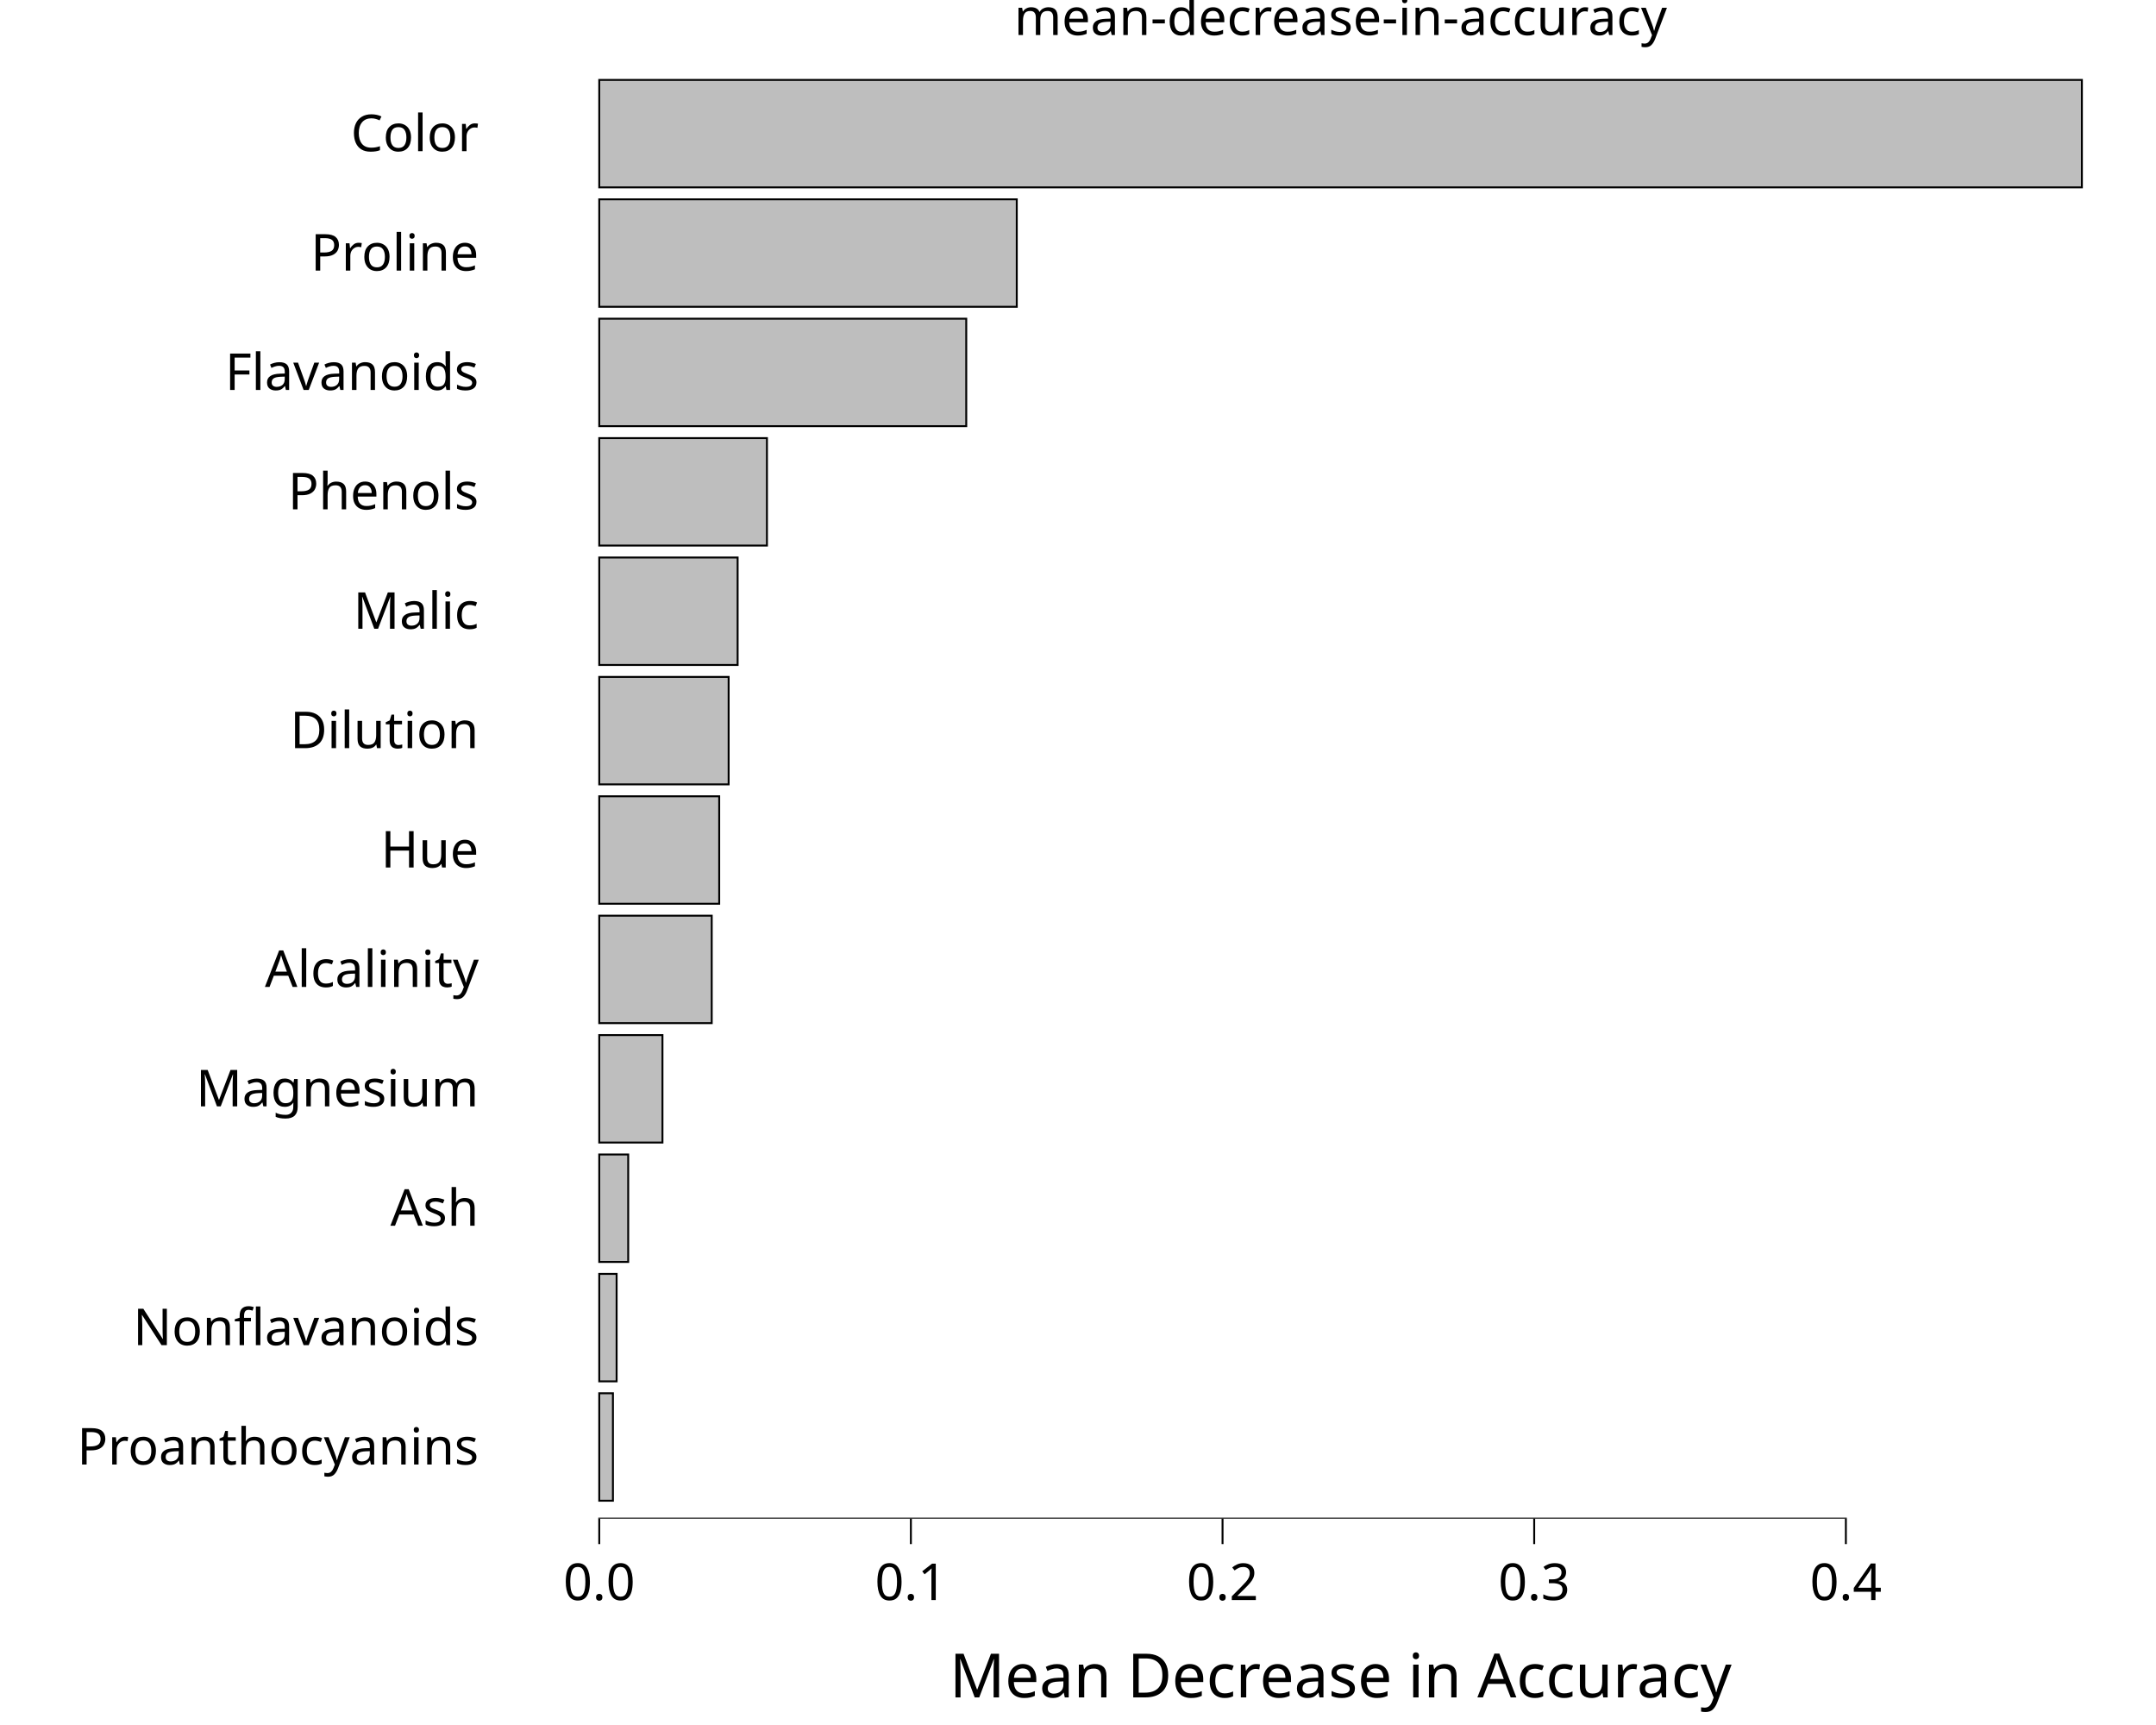
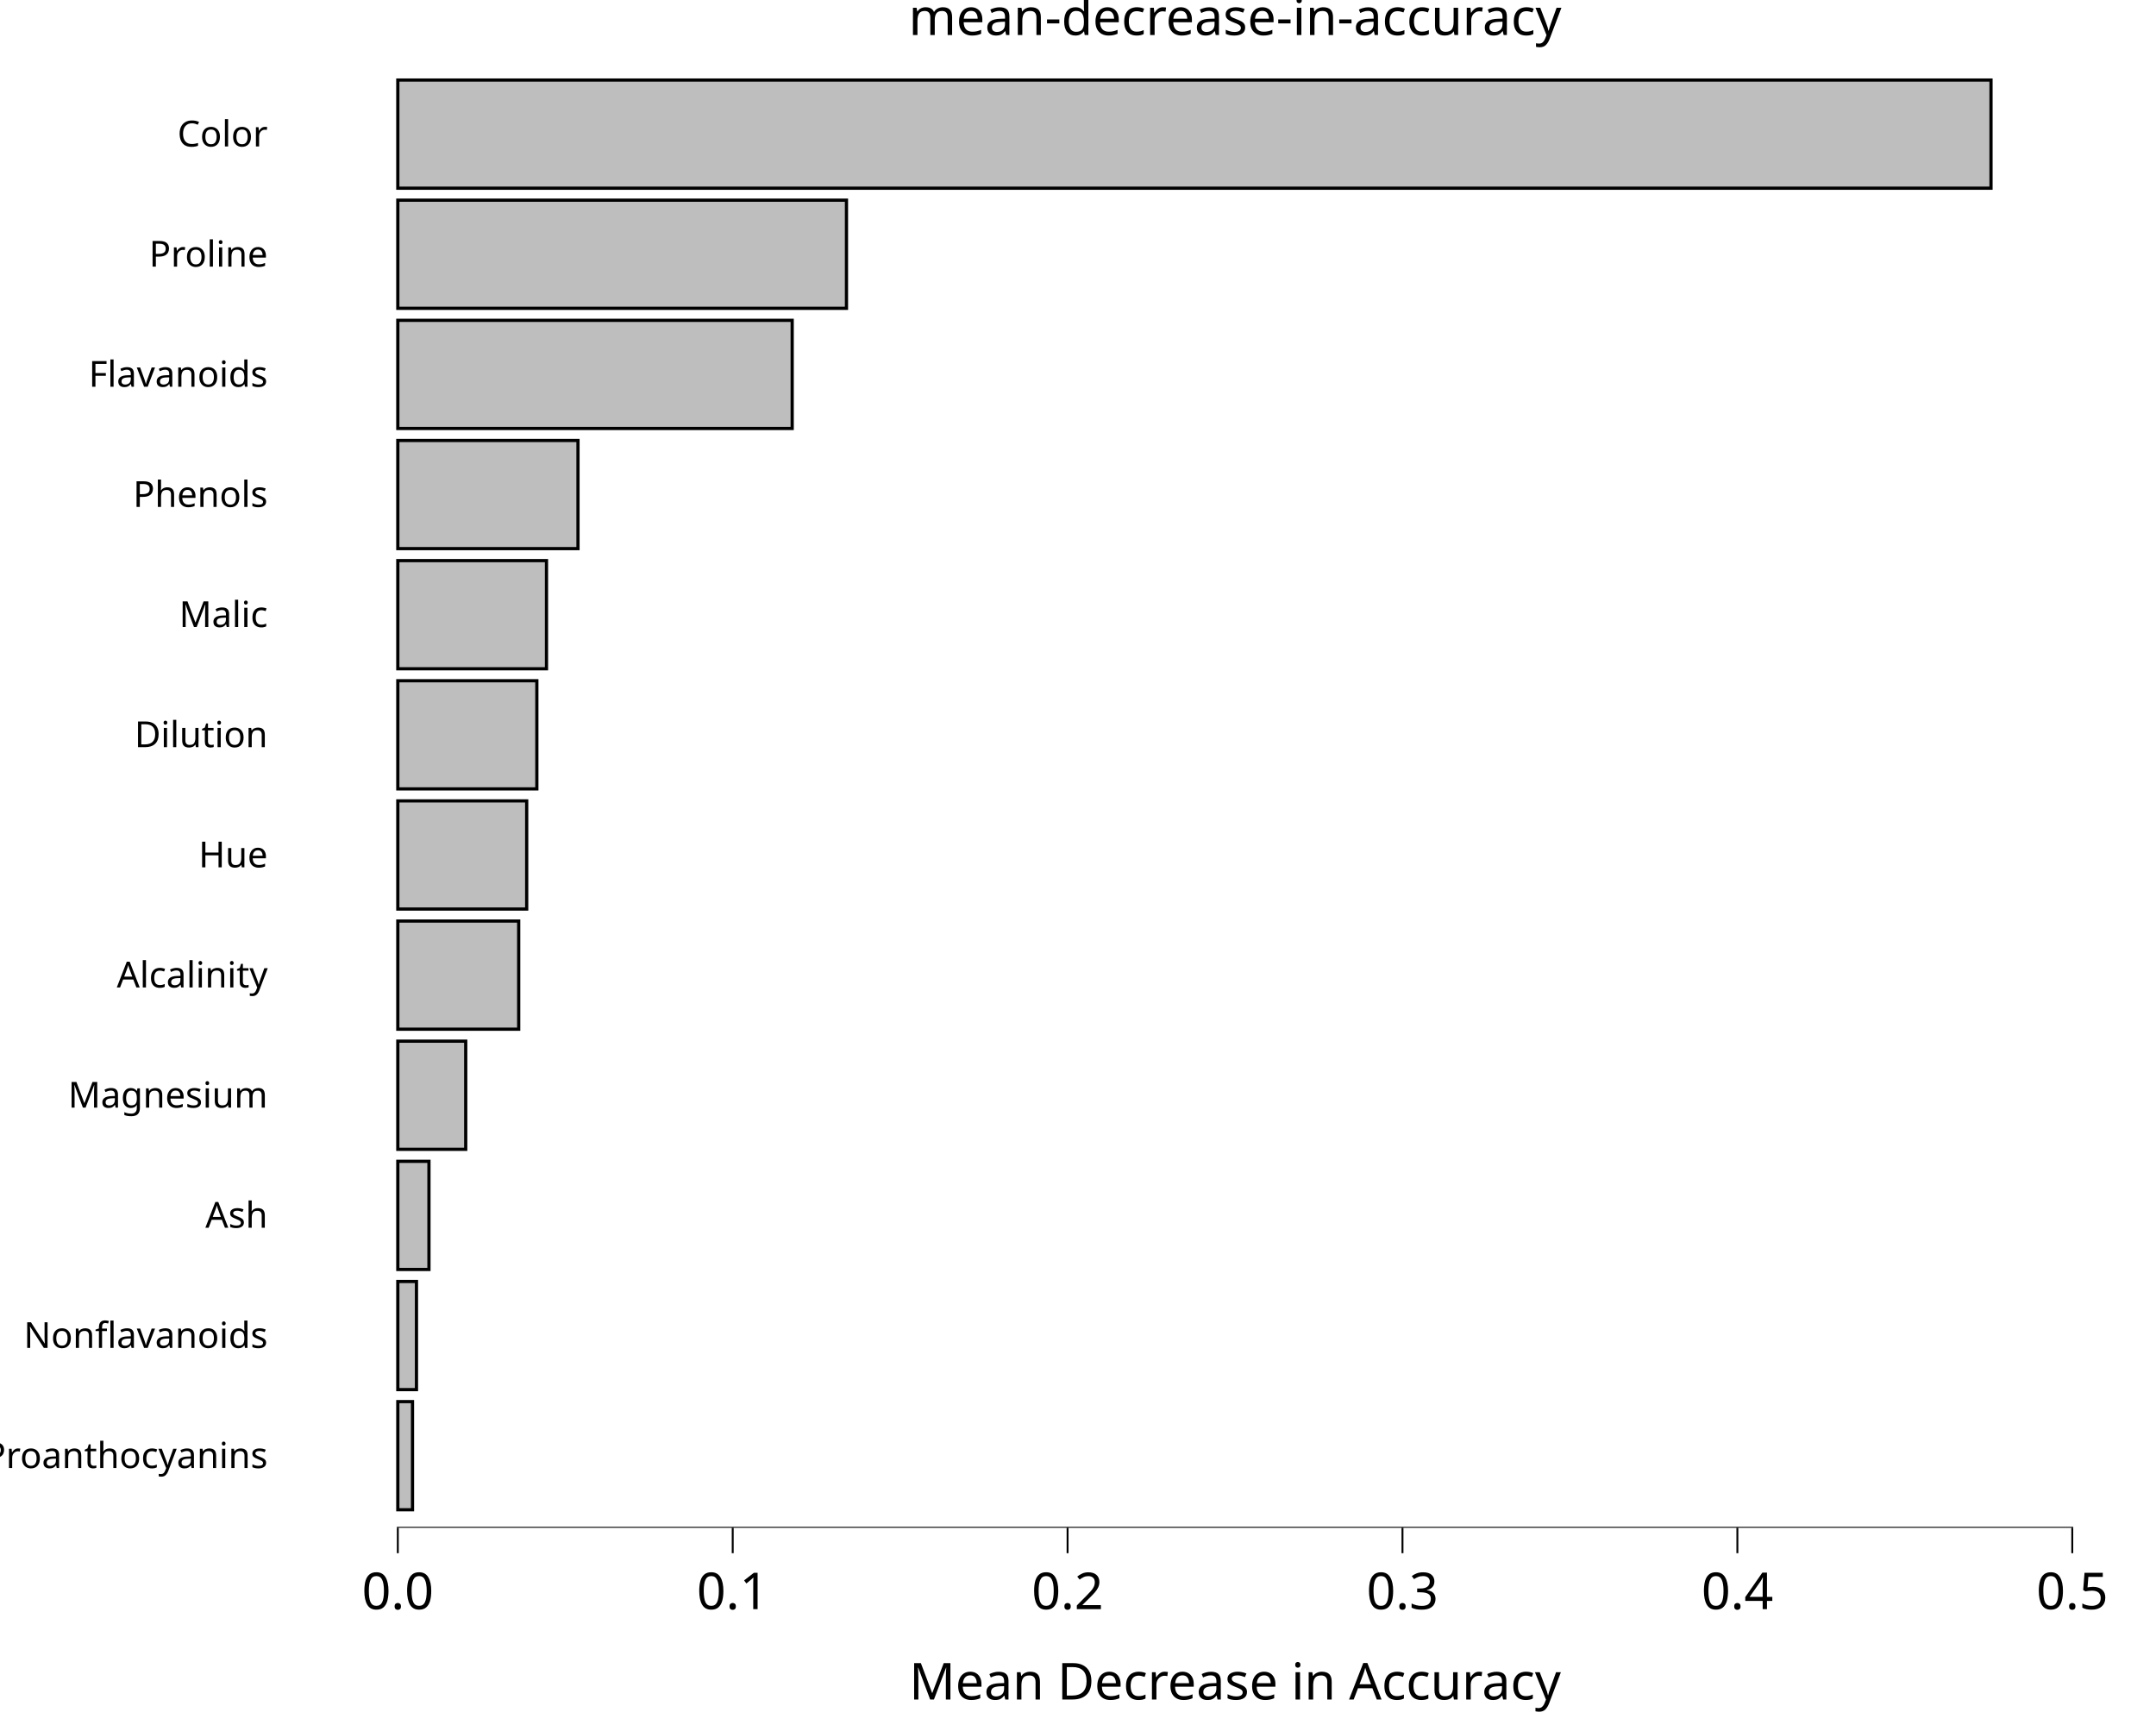
<svg xmlns="http://www.w3.org/2000/svg" class="svglite" data-engine-version="2.0" width="720.00pt" height="576.00pt" viewBox="0 0 720.00 576.00">
  <defs>
    <style type="text/css">
    .svglite line, .svglite polyline, .svglite polygon, .svglite path, .svglite rect, .svglite circle {
      fill: none;
      stroke: #000000;
      stroke-linecap: round;
      stroke-linejoin: round;
      stroke-miterlimit: 10.00;
    }
  </style>
  </defs>
  <rect width="100%" height="100%" style="stroke: none; fill: #FFFFFF;" />
  <defs>
    <clipPath id="cpMC4wMHw3MjAuMDB8MC4wMHw1NzYuMDA=">
      <rect x="0.00" y="0.00" width="720.00" height="576.00" />
    </clipPath>
  </defs>
  <g clip-path="url(#cpMC4wMHw3MjAuMDB8MC4wMHw1NzYuMDA=)">
    <rect x="0.00" y="0.00" width="720.00" height="576.00" style="stroke-width: 10.67; stroke: none;" />
  </g>
  <defs>
-     <clipPath id="cpMTc1LjM2fDcyMC4wMHwyMC43MXw1MDcuMDk=">
-       <rect x="175.36" y="20.71" width="544.64" height="486.39" />
+     <clipPath id="cpMTA0Ljg5fDcyMC4wMHwyMC43MXw1MTAuMTQ=">
+       <rect x="104.89" y="20.71" width="615.11" height="489.43" />
    </clipPath>
  </defs>
-   <g clip-path="url(#cpMTc1LjM2fDcyMC4wMHwyMC43MXw1MDcuMDk=)">
-     <rect x="175.36" y="20.71" width="544.64" height="486.39" style="stroke-width: 10.67; stroke: none;" />
-     <rect x="200.12" y="26.69" width="495.13" height="35.88" style="stroke-width: 0.64; stroke-linecap: square; stroke-linejoin: miter; fill: #BEBEBE;" />
-     <rect x="200.12" y="66.56" width="139.43" height="35.88" style="stroke-width: 0.64; stroke-linecap: square; stroke-linejoin: miter; fill: #BEBEBE;" />
-     <rect x="200.12" y="106.42" width="122.56" height="35.88" style="stroke-width: 0.64; stroke-linecap: square; stroke-linejoin: miter; fill: #BEBEBE;" />
-     <rect x="200.12" y="146.29" width="56.00" height="35.88" style="stroke-width: 0.64; stroke-linecap: square; stroke-linejoin: miter; fill: #BEBEBE;" />
-     <rect x="200.12" y="305.76" width="37.56" height="35.88" style="stroke-width: 0.64; stroke-linecap: square; stroke-linejoin: miter; fill: #BEBEBE;" />
-     <rect x="200.12" y="345.63" width="21.11" height="35.88" style="stroke-width: 0.64; stroke-linecap: square; stroke-linejoin: miter; fill: #BEBEBE;" />
-     <rect x="200.12" y="186.16" width="46.21" height="35.88" style="stroke-width: 0.64; stroke-linecap: square; stroke-linejoin: miter; fill: #BEBEBE;" />
-     <rect x="200.12" y="226.03" width="43.21" height="35.88" style="stroke-width: 0.64; stroke-linecap: square; stroke-linejoin: miter; fill: #BEBEBE;" />
-     <rect x="200.12" y="385.50" width="9.67" height="35.88" style="stroke-width: 0.64; stroke-linecap: square; stroke-linejoin: miter; fill: #BEBEBE;" />
-     <rect x="200.12" y="265.89" width="40.06" height="35.88" style="stroke-width: 0.64; stroke-linecap: square; stroke-linejoin: miter; fill: #BEBEBE;" />
-     <rect x="200.12" y="465.23" width="4.57" height="35.88" style="stroke-width: 0.64; stroke-linecap: square; stroke-linejoin: miter; fill: #BEBEBE;" />
-     <rect x="200.12" y="425.37" width="5.80" height="35.88" style="stroke-width: 0.64; stroke-linecap: square; stroke-linejoin: miter; fill: #BEBEBE;" />
-     <line x1="199.80" y1="507.09" x2="616.75" y2="507.09" style="stroke-width: 0.64; stroke-linecap: butt;" />
-     <rect x="175.36" y="20.71" width="544.64" height="486.39" style="stroke-width: 0.00; stroke: none;" />
+   <g clip-path="url(#cpMTA0Ljg5fDcyMC4wMHwyMC43MXw1MTAuMTQ=)">
+     <rect x="104.89" y="20.71" width="615.11" height="489.43" style="stroke-width: 10.67; stroke: none;" />
+     <rect x="132.85" y="26.73" width="532.05" height="36.11" style="stroke-width: 1.07; stroke-linecap: square; stroke-linejoin: miter; fill: #BEBEBE;" />
+     <rect x="132.85" y="66.84" width="149.83" height="36.11" style="stroke-width: 1.07; stroke-linecap: square; stroke-linejoin: miter; fill: #BEBEBE;" />
+     <rect x="132.85" y="106.96" width="131.70" height="36.11" style="stroke-width: 1.07; stroke-linecap: square; stroke-linejoin: miter; fill: #BEBEBE;" />
+     <rect x="132.85" y="147.08" width="60.17" height="36.11" style="stroke-width: 1.07; stroke-linecap: square; stroke-linejoin: miter; fill: #BEBEBE;" />
+     <rect x="132.85" y="307.55" width="40.37" height="36.11" style="stroke-width: 1.07; stroke-linecap: square; stroke-linejoin: miter; fill: #BEBEBE;" />
+     <rect x="132.85" y="347.66" width="22.68" height="36.11" style="stroke-width: 1.07; stroke-linecap: square; stroke-linejoin: miter; fill: #BEBEBE;" />
+     <rect x="132.85" y="187.20" width="49.65" height="36.11" style="stroke-width: 1.07; stroke-linecap: square; stroke-linejoin: miter; fill: #BEBEBE;" />
+     <rect x="132.85" y="227.31" width="46.43" height="36.11" style="stroke-width: 1.07; stroke-linecap: square; stroke-linejoin: miter; fill: #BEBEBE;" />
+     <rect x="132.85" y="387.78" width="10.40" height="36.11" style="stroke-width: 1.07; stroke-linecap: square; stroke-linejoin: miter; fill: #BEBEBE;" />
+     <rect x="132.85" y="267.43" width="43.04" height="36.11" style="stroke-width: 1.07; stroke-linecap: square; stroke-linejoin: miter; fill: #BEBEBE;" />
+     <rect x="132.85" y="468.02" width="4.91" height="36.11" style="stroke-width: 1.07; stroke-linecap: square; stroke-linejoin: miter; fill: #BEBEBE;" />
+     <rect x="132.85" y="427.90" width="6.23" height="36.11" style="stroke-width: 1.07; stroke-linecap: square; stroke-linejoin: miter; fill: #BEBEBE;" />
+     <line x1="132.53" y1="510.14" x2="692.36" y2="510.14" style="stroke-width: 0.64; stroke-linecap: butt;" />
+     <rect x="104.89" y="20.71" width="615.11" height="489.43" style="stroke-width: 0.00; stroke: none;" />
  </g>
  <g clip-path="url(#cpMC4wMHw3MjAuMDB8MC4wMHw1NzYuMDA=)">
-     <polyline points="175.36,507.09 175.36,20.71 " style="stroke-width: 0.00; stroke: none; stroke-linecap: butt;" />
-     <text x="159.88" y="489.02" text-anchor="end" style="font-size: 17.00px; font-family: sans;" textLength="126.66px" lengthAdjust="spacingAndGlyphs">Proanthocyanins</text>
-     <text x="159.88" y="449.16" text-anchor="end" style="font-size: 17.00px; font-family: sans;" textLength="107.75px" lengthAdjust="spacingAndGlyphs">Nonflavanoids</text>
-     <text x="159.88" y="409.29" text-anchor="end" style="font-size: 17.00px; font-family: sans;" textLength="29.30px" lengthAdjust="spacingAndGlyphs">Ash</text>
-     <text x="159.88" y="369.42" text-anchor="end" style="font-size: 17.00px; font-family: sans;" textLength="87.89px" lengthAdjust="spacingAndGlyphs">Magnesium</text>
-     <text x="159.88" y="329.55" text-anchor="end" style="font-size: 17.00px; font-family: sans;" textLength="67.09px" lengthAdjust="spacingAndGlyphs">Alcalinity</text>
-     <text x="159.88" y="289.68" text-anchor="end" style="font-size: 17.00px; font-family: sans;" textLength="31.19px" lengthAdjust="spacingAndGlyphs">Hue</text>
-     <text x="159.88" y="249.82" text-anchor="end" style="font-size: 17.00px; font-family: sans;" textLength="56.69px" lengthAdjust="spacingAndGlyphs">Dilution</text>
-     <text x="159.88" y="209.95" text-anchor="end" style="font-size: 17.00px; font-family: sans;" textLength="39.68px" lengthAdjust="spacingAndGlyphs">Malic</text>
-     <text x="159.88" y="170.08" text-anchor="end" style="font-size: 17.00px; font-family: sans;" textLength="61.44px" lengthAdjust="spacingAndGlyphs">Phenols</text>
-     <text x="159.88" y="130.21" text-anchor="end" style="font-size: 17.00px; font-family: sans;" textLength="82.22px" lengthAdjust="spacingAndGlyphs">Flavanoids</text>
-     <text x="159.88" y="90.35" text-anchor="end" style="font-size: 17.00px; font-family: sans;" textLength="52.92px" lengthAdjust="spacingAndGlyphs">Proline</text>
-     <text x="159.88" y="50.48" text-anchor="end" style="font-size: 17.00px; font-family: sans;" textLength="40.63px" lengthAdjust="spacingAndGlyphs">Color</text>
-     <polyline points="175.36,507.09 720.00,507.09 " style="stroke-width: 0.00; stroke: none; stroke-linecap: butt;" />
-     <polyline points="200.12,515.60 200.12,507.09 " style="stroke-width: 0.64; stroke-linecap: butt;" />
-     <polyline points="304.19,515.60 304.19,507.09 " style="stroke-width: 0.64; stroke-linecap: butt;" />
-     <polyline points="408.27,515.60 408.27,507.09 " style="stroke-width: 0.64; stroke-linecap: butt;" />
-     <polyline points="512.35,515.60 512.35,507.09 " style="stroke-width: 0.64; stroke-linecap: butt;" />
-     <polyline points="616.43,515.60 616.43,507.09 " style="stroke-width: 0.64; stroke-linecap: butt;" />
-     <text x="200.12" y="534.27" text-anchor="middle" style="font-size: 17.00px; font-family: sans;" textLength="23.63px" lengthAdjust="spacingAndGlyphs">0.0</text>
-     <text x="304.19" y="534.27" text-anchor="middle" style="font-size: 17.00px; font-family: sans;" textLength="23.63px" lengthAdjust="spacingAndGlyphs">0.1</text>
-     <text x="408.27" y="534.27" text-anchor="middle" style="font-size: 17.00px; font-family: sans;" textLength="23.63px" lengthAdjust="spacingAndGlyphs">0.2</text>
-     <text x="512.35" y="534.27" text-anchor="middle" style="font-size: 17.00px; font-family: sans;" textLength="23.63px" lengthAdjust="spacingAndGlyphs">0.3</text>
-     <text x="616.43" y="534.27" text-anchor="middle" style="font-size: 17.00px; font-family: sans;" textLength="23.63px" lengthAdjust="spacingAndGlyphs">0.4</text>
-     <text x="447.68" y="566.78" text-anchor="middle" style="font-size: 20.40px; font-family: sans;" textLength="255.18px" lengthAdjust="spacingAndGlyphs">Mean Decrease in Accuracy</text>
-     <text x="447.68" y="11.70" text-anchor="middle" style="font-size: 17.00px; font-family: sans;" textLength="210.75px" lengthAdjust="spacingAndGlyphs">mean-decrease-in-accuracy</text>
+     <polyline points="104.89,510.14 104.89,20.71 " style="stroke-width: 0.00; stroke: none; stroke-linecap: butt;" />
+     <text x="89.41" y="490.20" text-anchor="end" style="font-size: 12.00px; font-family: sans;" textLength="89.41px" lengthAdjust="spacingAndGlyphs">Proanthocyanins</text>
+     <text x="89.41" y="450.08" text-anchor="end" style="font-size: 12.00px; font-family: sans;" textLength="76.06px" lengthAdjust="spacingAndGlyphs">Nonflavanoids</text>
+     <text x="89.41" y="409.96" text-anchor="end" style="font-size: 12.00px; font-family: sans;" textLength="20.69px" lengthAdjust="spacingAndGlyphs">Ash</text>
+     <text x="89.41" y="369.85" text-anchor="end" style="font-size: 12.00px; font-family: sans;" textLength="62.04px" lengthAdjust="spacingAndGlyphs">Magnesium</text>
+     <text x="89.41" y="329.73" text-anchor="end" style="font-size: 12.00px; font-family: sans;" textLength="47.35px" lengthAdjust="spacingAndGlyphs">Alcalinity</text>
+     <text x="89.41" y="289.61" text-anchor="end" style="font-size: 12.00px; font-family: sans;" textLength="22.02px" lengthAdjust="spacingAndGlyphs">Hue</text>
+     <text x="89.41" y="249.49" text-anchor="end" style="font-size: 12.00px; font-family: sans;" textLength="40.02px" lengthAdjust="spacingAndGlyphs">Dilution</text>
+     <text x="89.41" y="209.38" text-anchor="end" style="font-size: 12.00px; font-family: sans;" textLength="28.01px" lengthAdjust="spacingAndGlyphs">Malic</text>
+     <text x="89.41" y="169.26" text-anchor="end" style="font-size: 12.00px; font-family: sans;" textLength="43.37px" lengthAdjust="spacingAndGlyphs">Phenols</text>
+     <text x="89.41" y="129.14" text-anchor="end" style="font-size: 12.00px; font-family: sans;" textLength="58.04px" lengthAdjust="spacingAndGlyphs">Flavanoids</text>
+     <text x="89.41" y="89.03" text-anchor="end" style="font-size: 12.00px; font-family: sans;" textLength="37.35px" lengthAdjust="spacingAndGlyphs">Proline</text>
+     <text x="89.41" y="48.91" text-anchor="end" style="font-size: 12.00px; font-family: sans;" textLength="28.68px" lengthAdjust="spacingAndGlyphs">Color</text>
+     <polyline points="104.89,510.14 720.00,510.14 " style="stroke-width: 0.00; stroke: none; stroke-linecap: butt;" />
+     <polyline points="132.85,518.64 132.85,510.14 " style="stroke-width: 0.64; stroke-linecap: butt;" />
+     <polyline points="244.69,518.64 244.69,510.14 " style="stroke-width: 0.64; stroke-linecap: butt;" />
+     <polyline points="356.52,518.64 356.52,510.14 " style="stroke-width: 0.64; stroke-linecap: butt;" />
+     <polyline points="468.36,518.64 468.36,510.14 " style="stroke-width: 0.64; stroke-linecap: butt;" />
+     <polyline points="580.20,518.64 580.20,510.14 " style="stroke-width: 0.64; stroke-linecap: butt;" />
+     <polyline points="692.04,518.64 692.04,510.14 " style="stroke-width: 0.64; stroke-linecap: butt;" />
+     <text x="132.85" y="537.32" text-anchor="middle" style="font-size: 17.00px; font-family: sans;" textLength="23.63px" lengthAdjust="spacingAndGlyphs">0.0</text>
+     <text x="244.69" y="537.32" text-anchor="middle" style="font-size: 17.00px; font-family: sans;" textLength="23.63px" lengthAdjust="spacingAndGlyphs">0.1</text>
+     <text x="356.52" y="537.32" text-anchor="middle" style="font-size: 17.00px; font-family: sans;" textLength="23.63px" lengthAdjust="spacingAndGlyphs">0.2</text>
+     <text x="468.36" y="537.32" text-anchor="middle" style="font-size: 17.00px; font-family: sans;" textLength="23.63px" lengthAdjust="spacingAndGlyphs">0.3</text>
+     <text x="580.20" y="537.32" text-anchor="middle" style="font-size: 17.00px; font-family: sans;" textLength="23.63px" lengthAdjust="spacingAndGlyphs">0.4</text>
+     <text x="692.04" y="537.32" text-anchor="middle" style="font-size: 17.00px; font-family: sans;" textLength="23.63px" lengthAdjust="spacingAndGlyphs">0.5</text>
+     <text x="412.44" y="567.49" text-anchor="middle" style="font-size: 17.00px; font-family: sans;" textLength="212.65px" lengthAdjust="spacingAndGlyphs">Mean Decrease in Accuracy</text>
+     <text x="412.44" y="11.70" text-anchor="middle" style="font-size: 17.00px; font-family: sans;" textLength="210.75px" lengthAdjust="spacingAndGlyphs">mean-decrease-in-accuracy</text>
  </g>
</svg>
